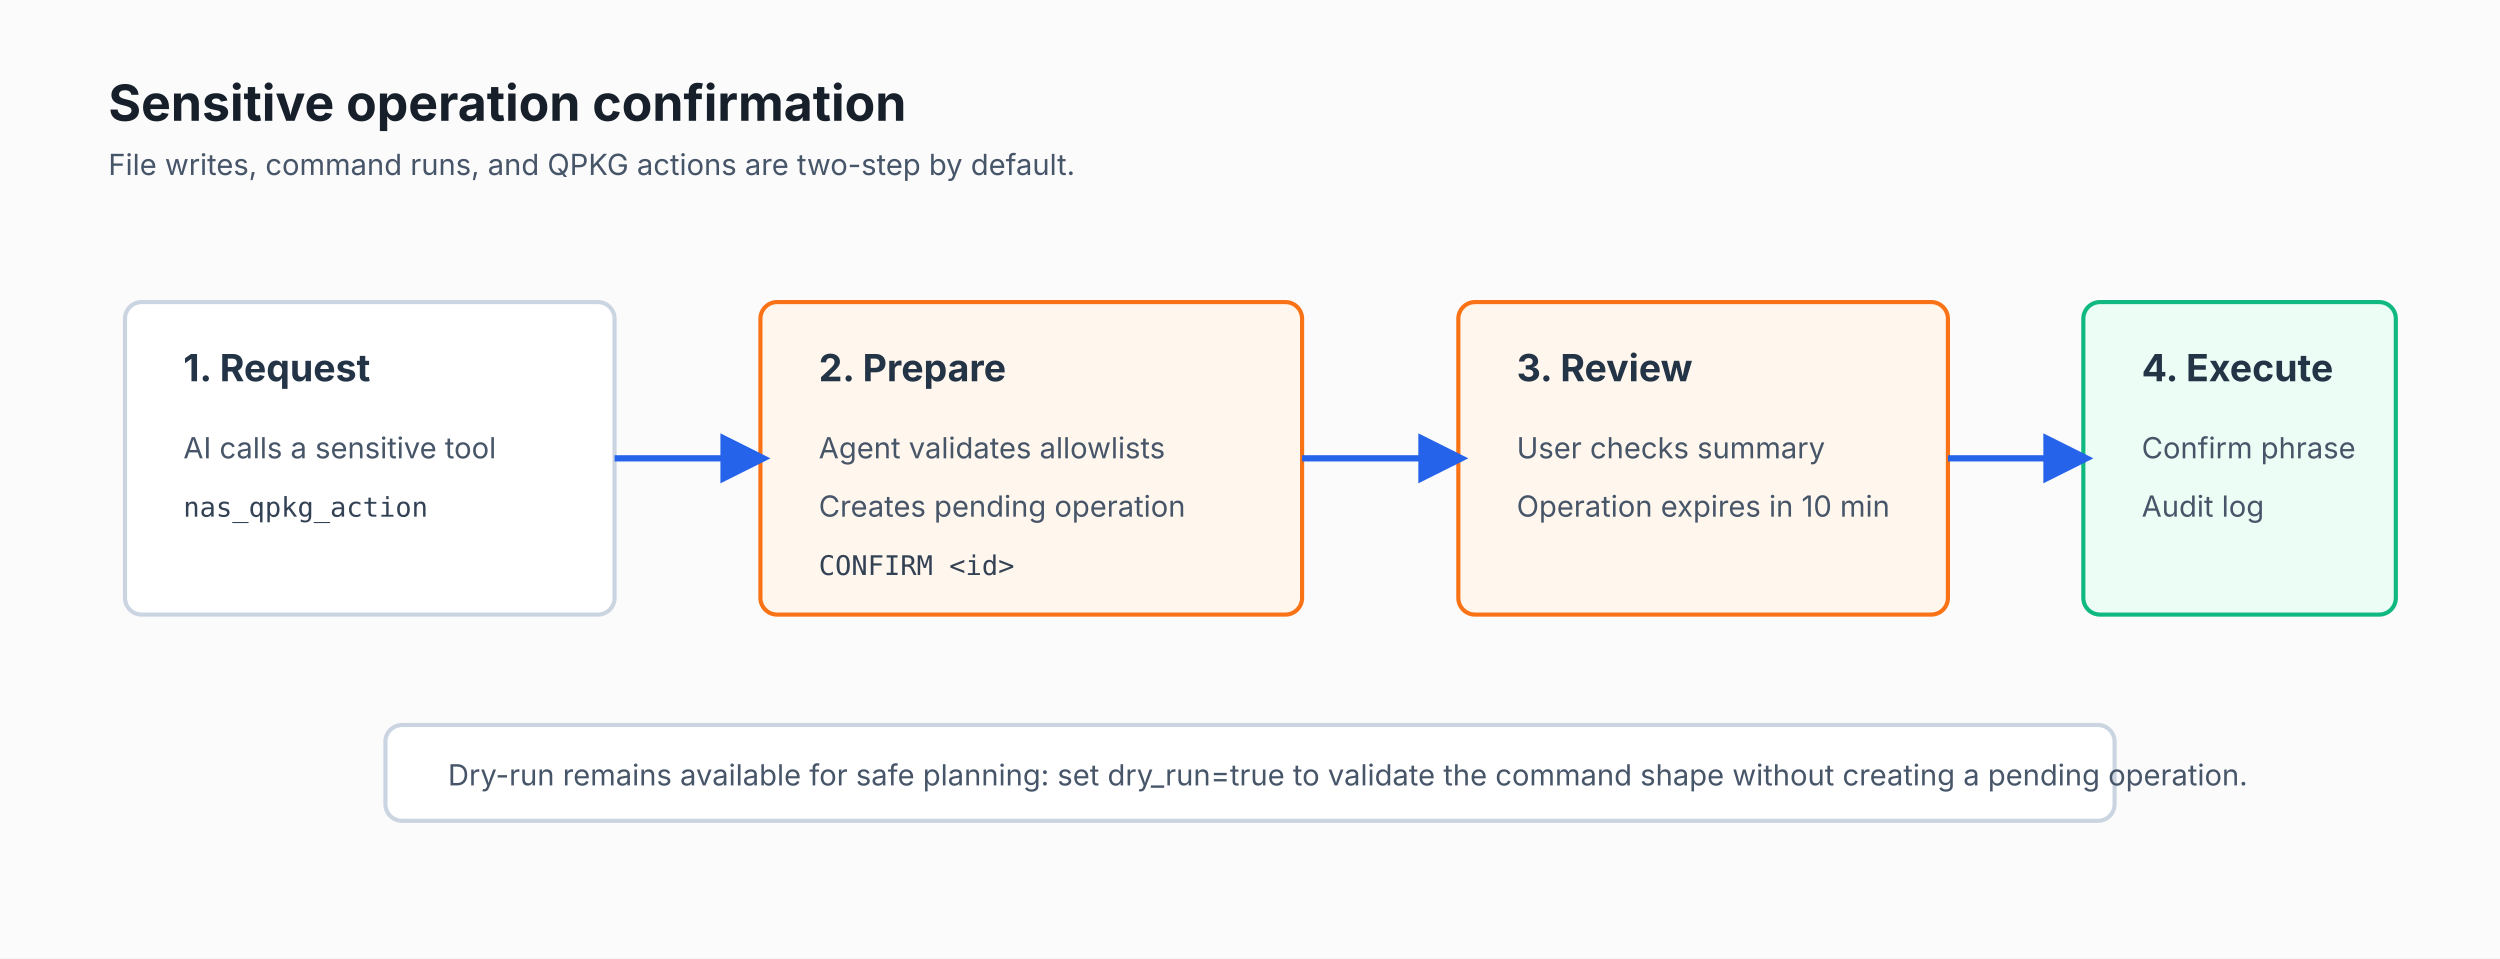
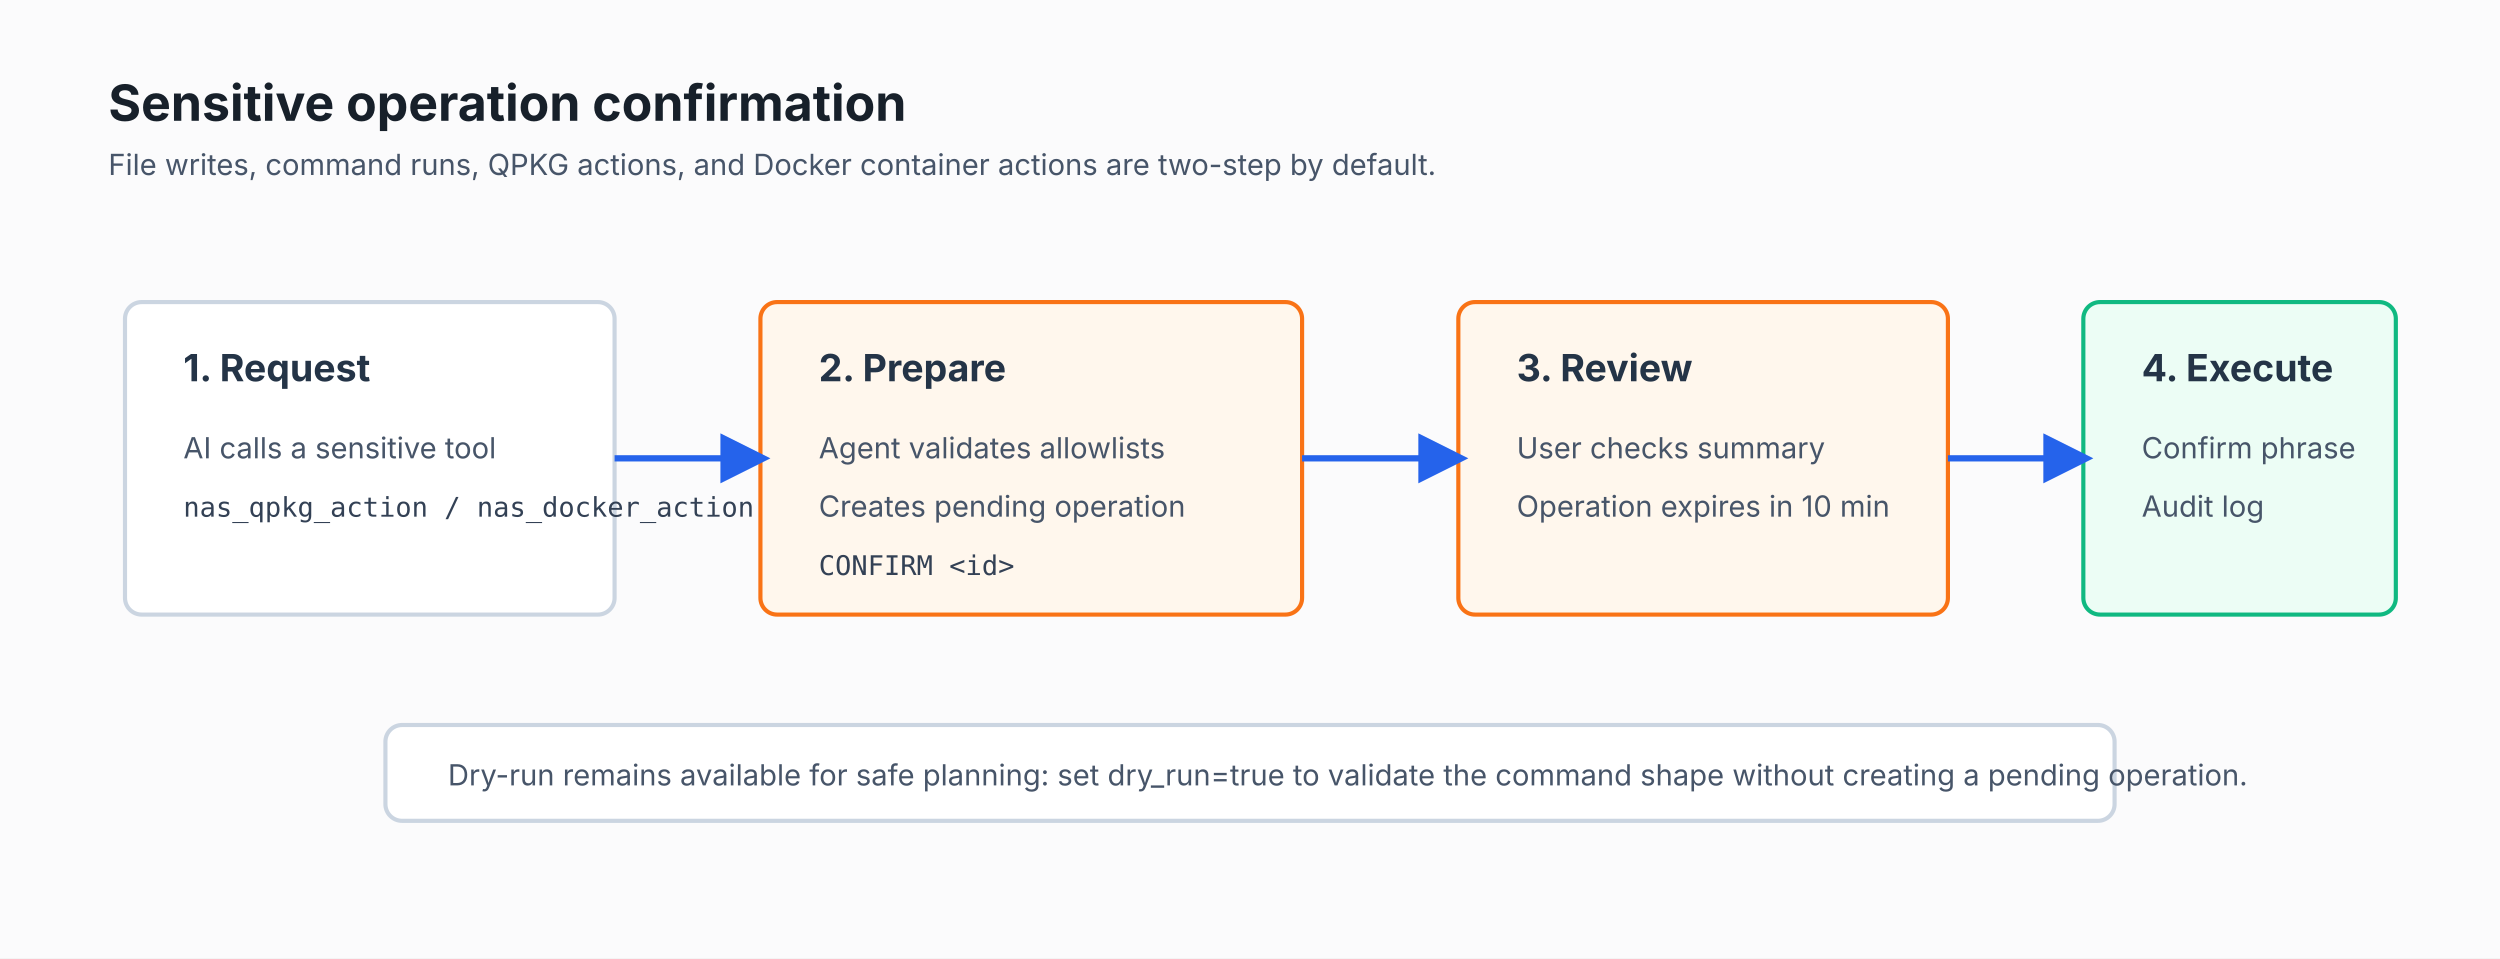
<svg xmlns="http://www.w3.org/2000/svg" width="1200" height="460" viewBox="0 0 1200 460" role="img" aria-labelledby="title desc">
  <defs>
    <style>
      .bg { fill: #fbfbfc; }
      .step { fill: #ffffff; stroke: #cbd5e1; stroke-width: 2; rx: 8; }
      .confirm { fill: #fff7ed; stroke: #f97316; stroke-width: 2; rx: 8; }
      .done { fill: #ecfdf5; stroke: #10b981; stroke-width: 2; rx: 8; }
      .title { font: 700 24px system-ui, -apple-system, BlinkMacSystemFont, "Segoe UI", sans-serif; fill: #17202a; }
      .label { font: 700 18px system-ui, -apple-system, BlinkMacSystemFont, "Segoe UI", sans-serif; fill: #243447; }
      .small { font: 14px system-ui, -apple-system, BlinkMacSystemFont, "Segoe UI", sans-serif; fill: #475569; }
      .mono { font: 13px ui-monospace, SFMono-Regular, Menlo, Consolas, monospace; fill: #334155; }
      .arrow { stroke: #2563eb; stroke-width: 3; fill: none; marker-end: url(#arrow); }
    </style>
    <marker id="arrow" viewBox="0 0 10 10" refX="8" refY="5" markerWidth="8" markerHeight="8" orient="auto-start-reverse">
      <path d="M 0 0 L 10 5 L 0 10 z" fill="#2563eb" />
    </marker>
  </defs>
  <rect class="bg" width="1200" height="460" />
  <text class="title" x="52" y="58">Sensitive operation confirmation</text>
-   <text class="small" x="52" y="84">File writes, command runs, and QPKG actions are two-step by default.</text>
+   <text class="small" x="52" y="84">File writes, command runs, QPKG actions, and Docker container actions are two-step by default.</text>
  <rect class="step" x="60" y="145" width="235" height="150" />
  <text class="label" x="88" y="183">1. Request</text>
  <text class="small" x="88" y="220">AI calls a sensitive tool</text>
-   <text class="mono" x="88" y="248">nas_qpkg_action</text>
+   <text class="mono" x="88" y="248">nas_qpkg_action / nas_docker_action</text>
  <rect class="confirm" x="365" y="145" width="260" height="150" />
  <text class="label" x="393" y="183">2. Prepare</text>
  <text class="small" x="393" y="220">Agent validates allowlists</text>
  <text class="small" x="393" y="248">Creates pending operation</text>
  <text class="mono" x="393" y="276">CONFIRM &lt;id&gt;</text>
  <rect class="confirm" x="700" y="145" width="235" height="150" />
  <text class="label" x="728" y="183">3. Review</text>
  <text class="small" x="728" y="220">User checks summary</text>
  <text class="small" x="728" y="248">Operation expires in 10 min</text>
  <rect class="done" x="1000" y="145" width="150" height="150" />
  <text class="label" x="1028" y="183">4. Execute</text>
  <text class="small" x="1028" y="220">Confirm phrase</text>
  <text class="small" x="1028" y="248">Audit log</text>
  <path class="arrow" d="M 295 220 C 325 220 335 220 365 220" />
  <path class="arrow" d="M 625 220 C 660 220 668 220 700 220" />
  <path class="arrow" d="M 935 220 C 962 220 972 220 1000 220" />
  <rect class="step" x="185" y="348" width="830" height="46" />
  <text class="small" x="215" y="377">Dry-run remains available for safe planning: set dry_run=true to validate the command shape without creating a pending operation.</text>
</svg>
